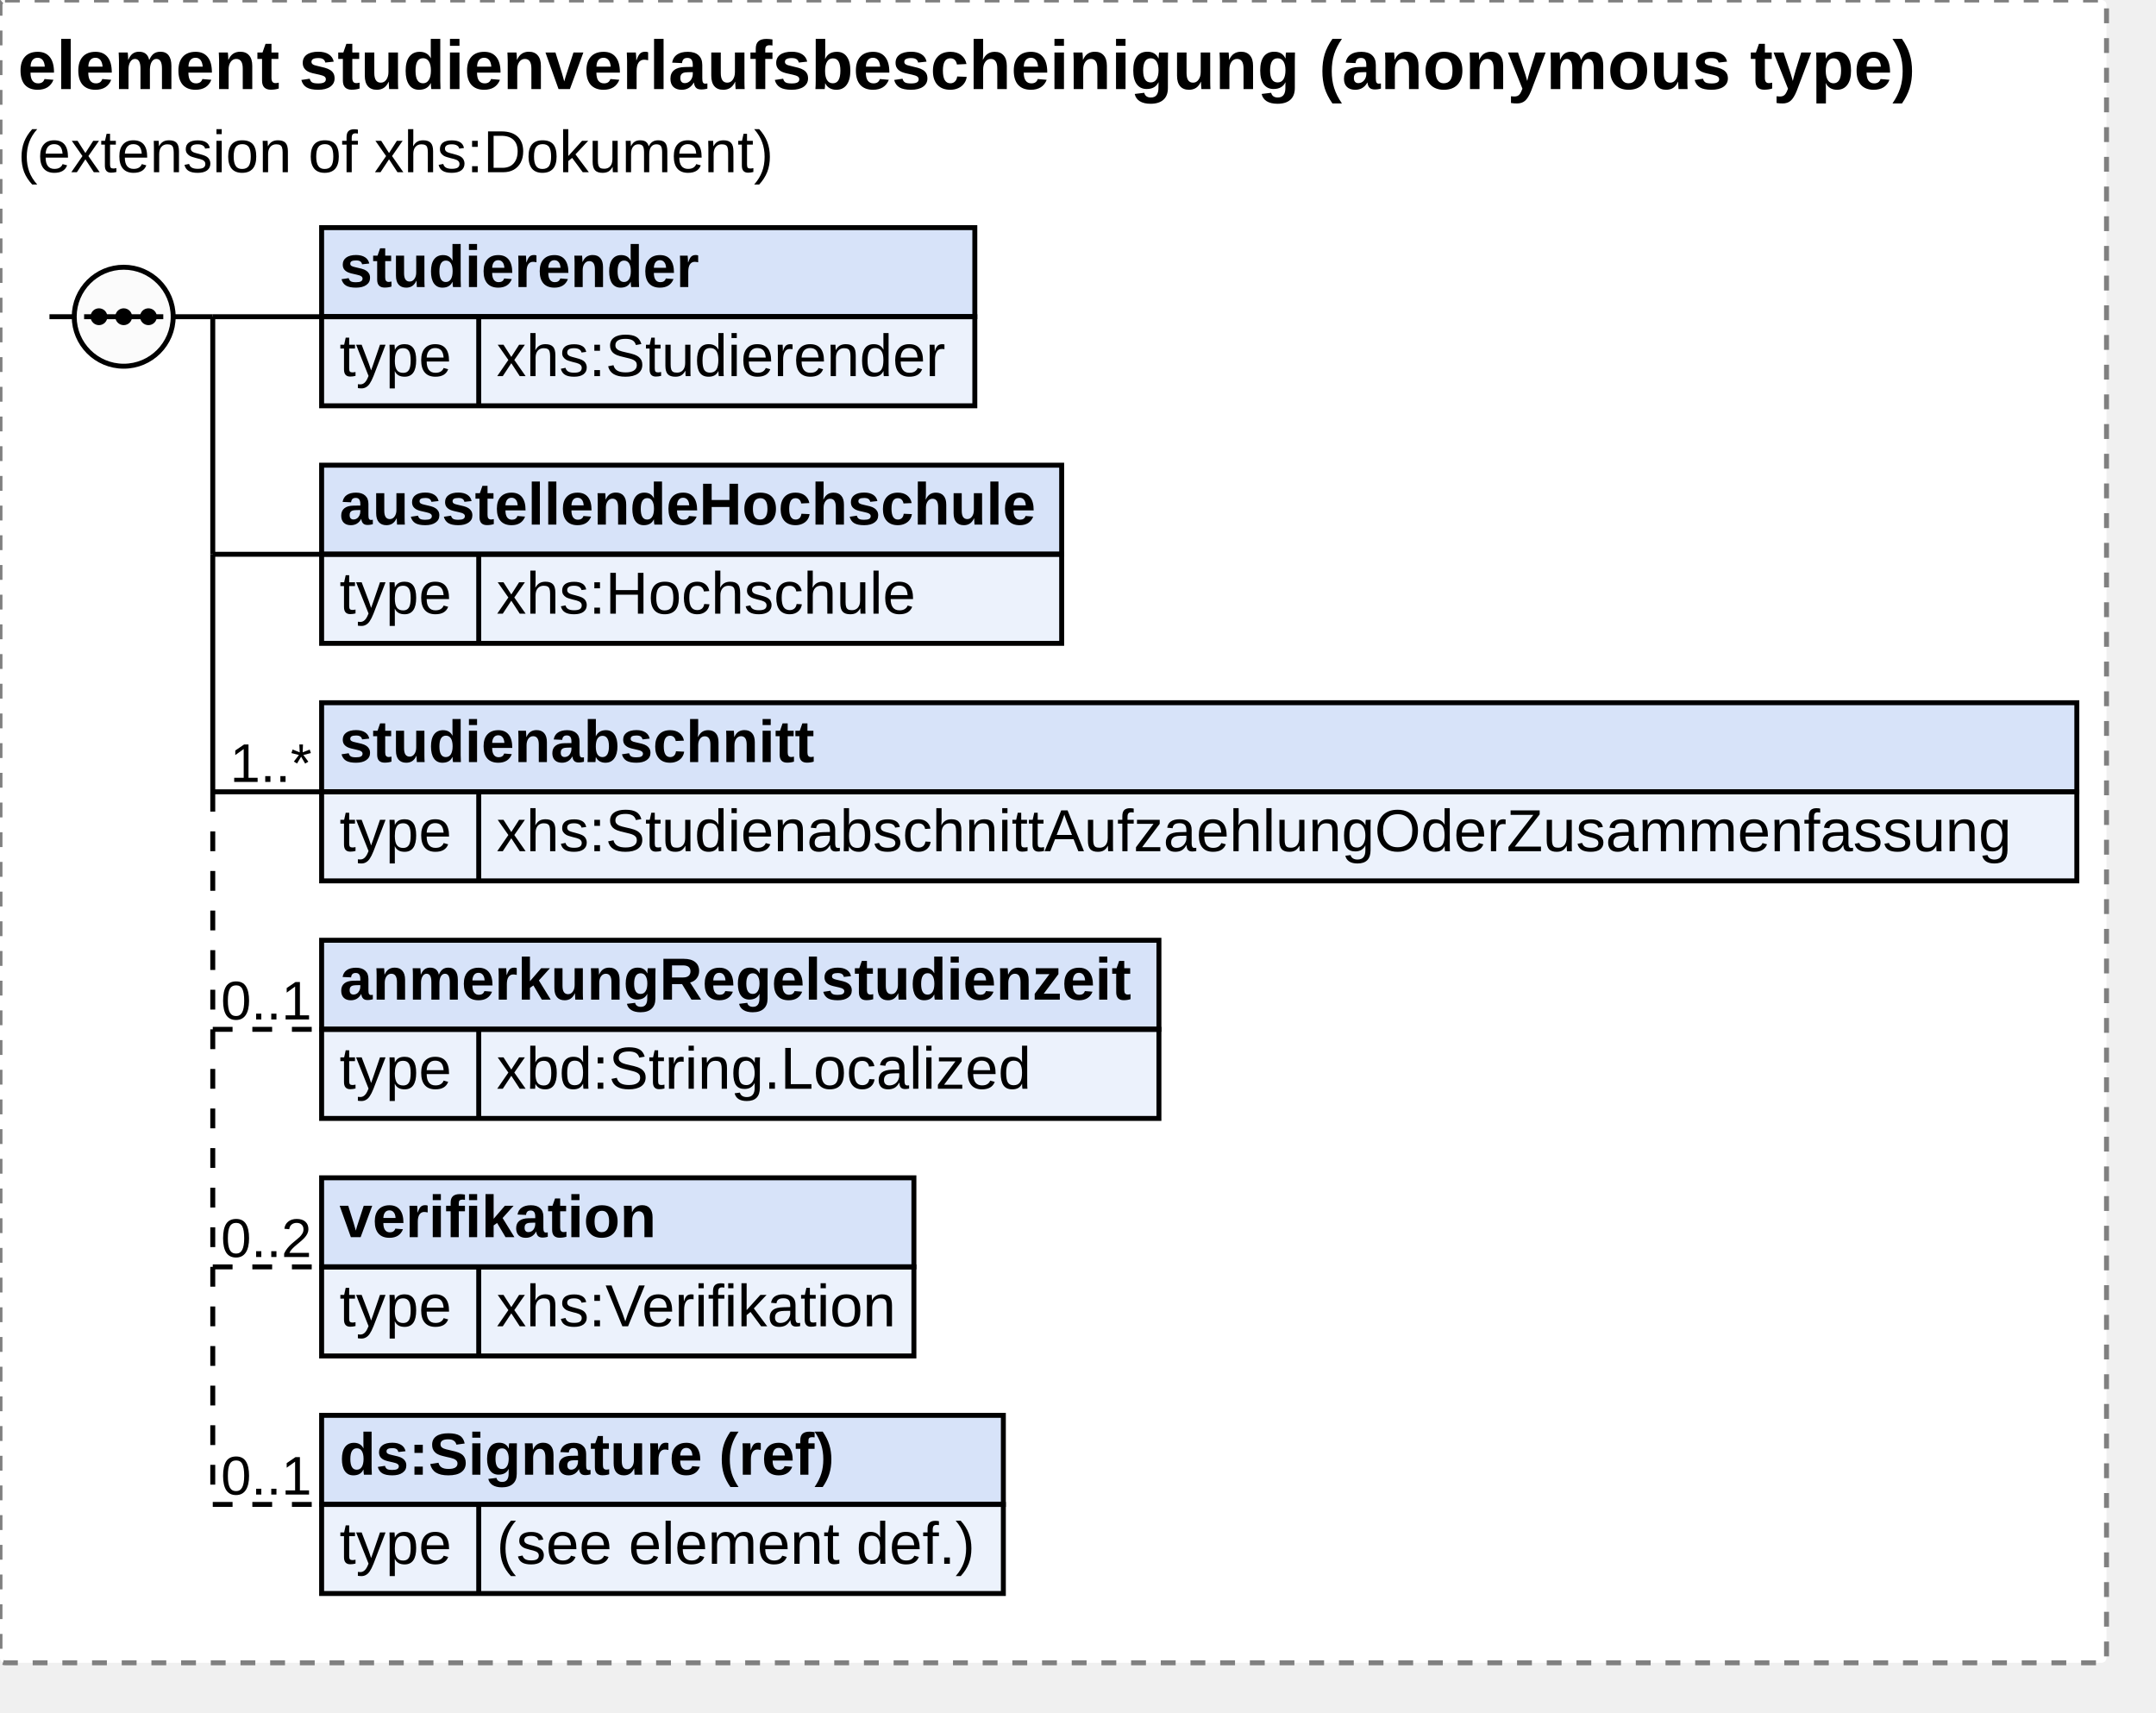
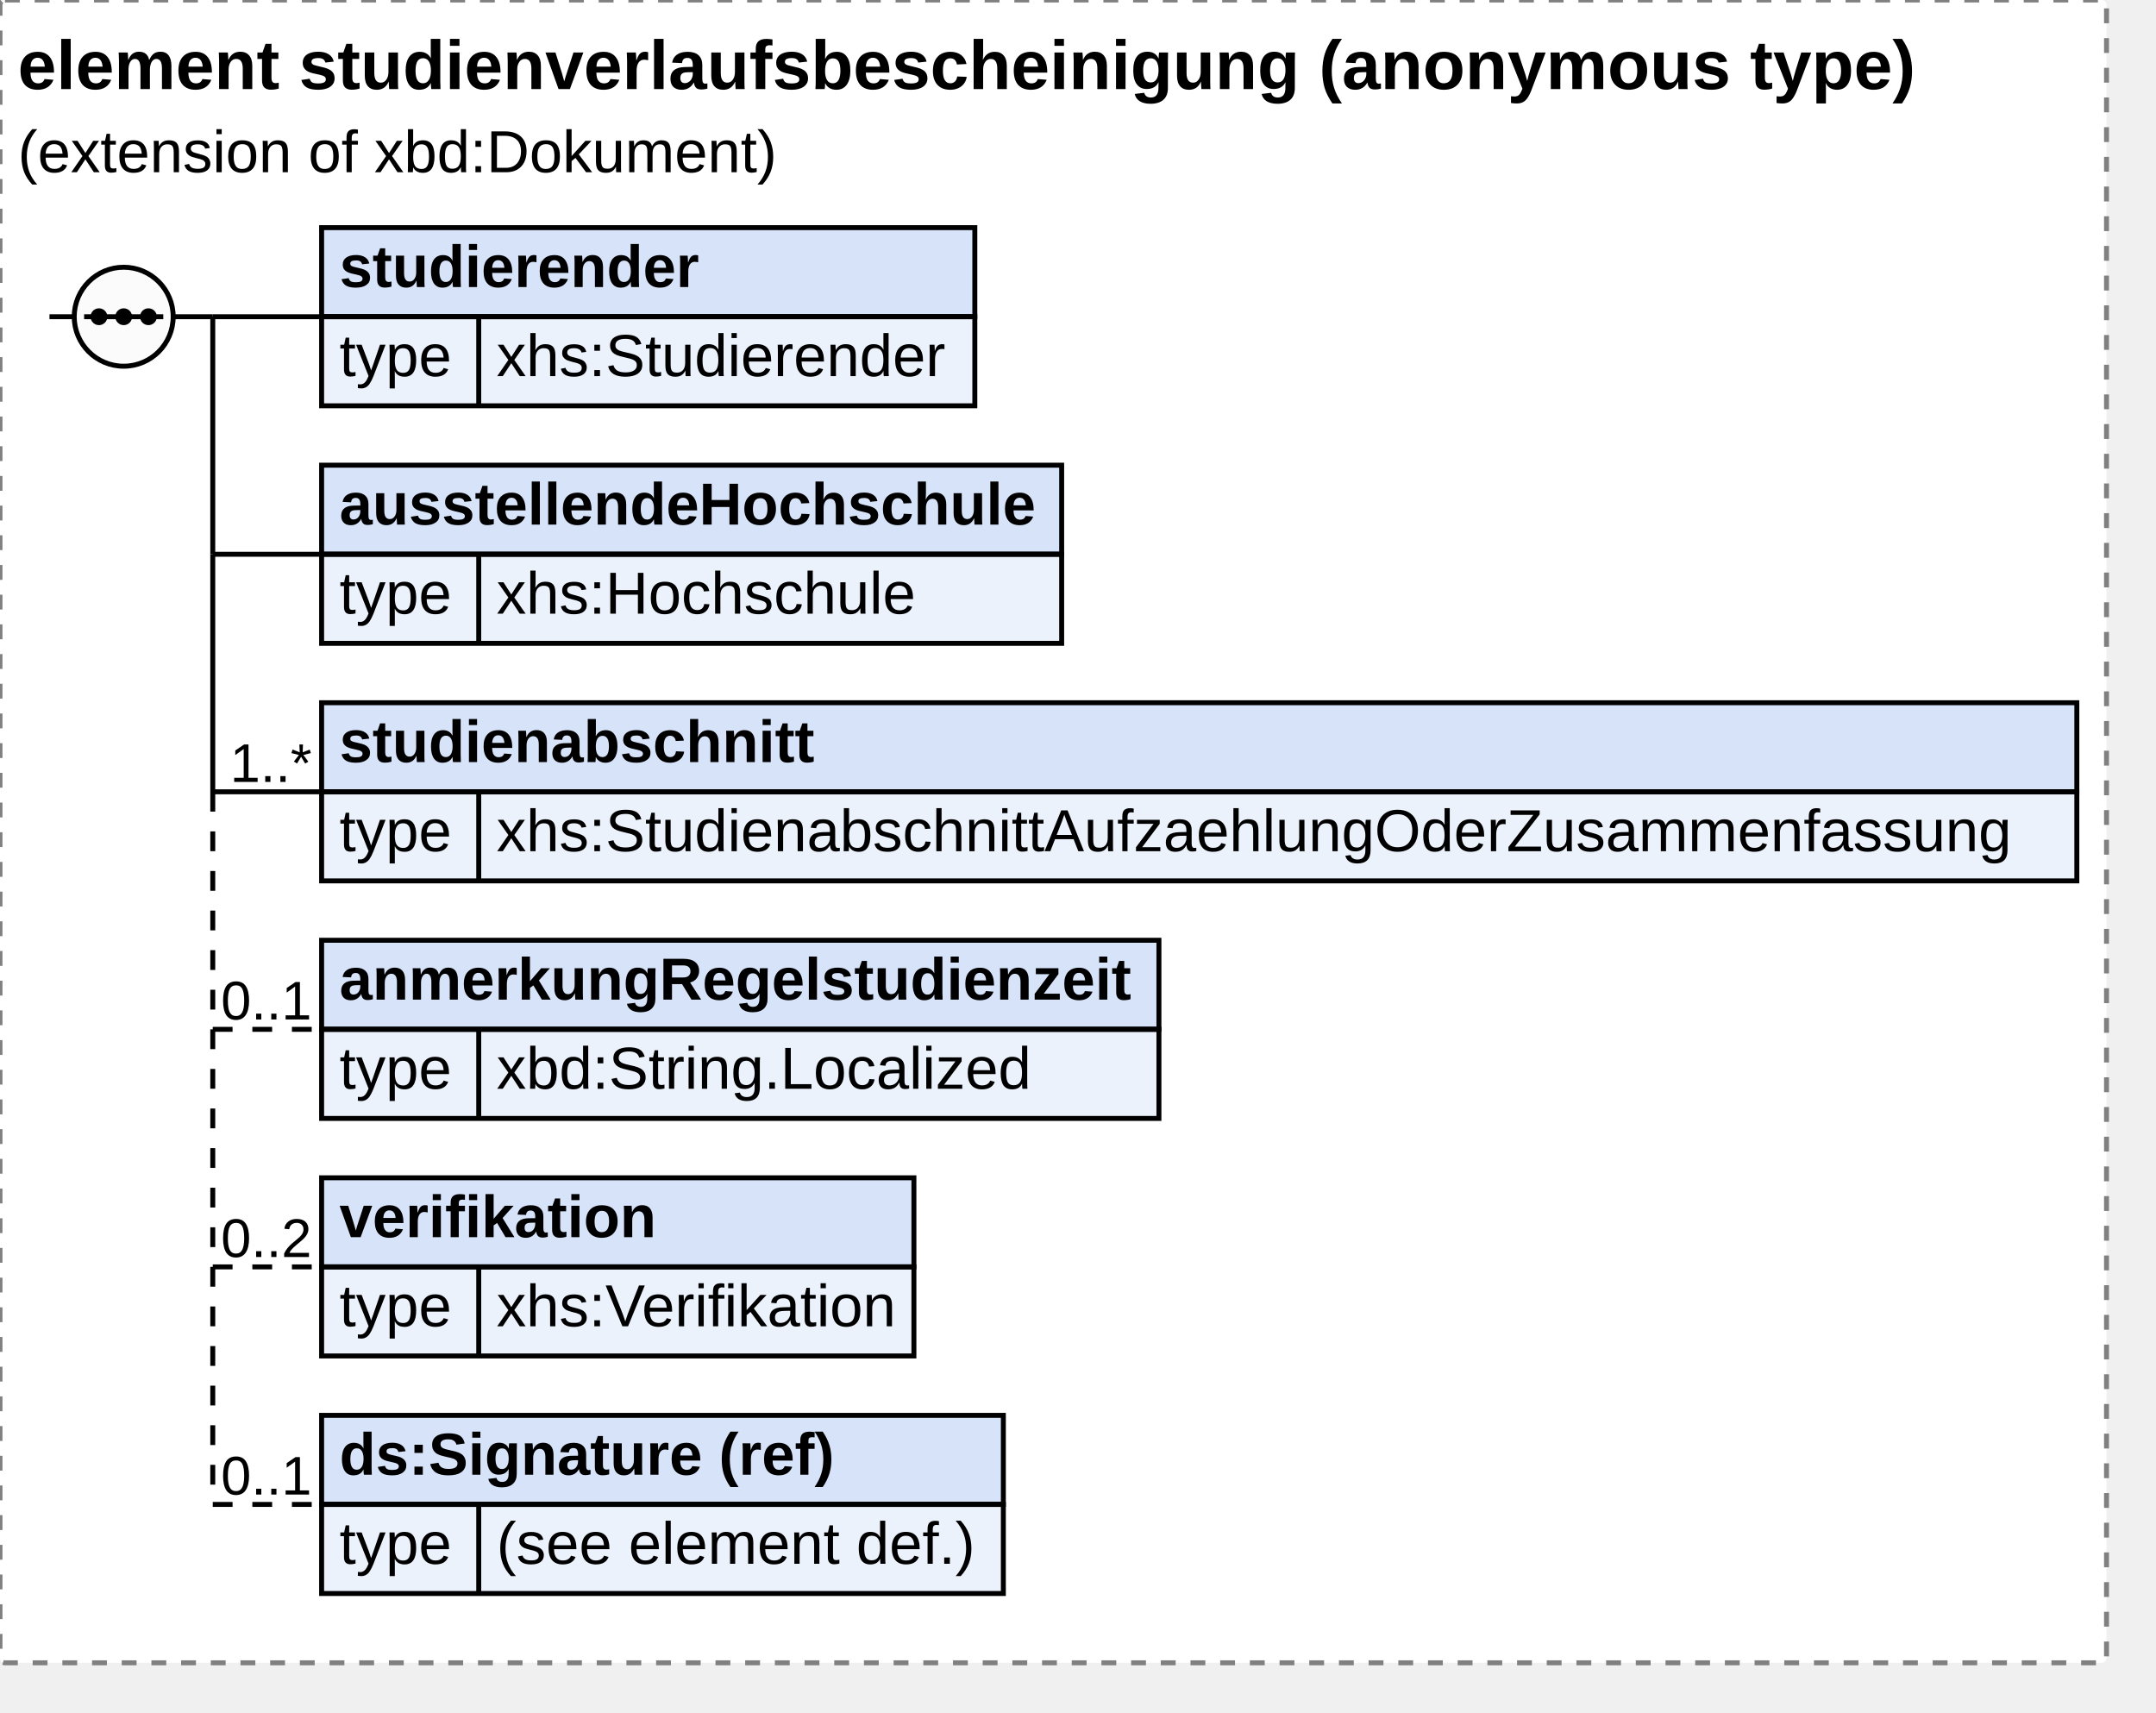
<svg xmlns="http://www.w3.org/2000/svg" width="435.734" height="346">
  <defs>
    <style type="text/css">
                        text {
                            font-family: 'Arial';
                            fill: black;
                        }
                        text.at {
                            font-family: 'Arial';
                            fill: rgb(242, 152, 0);
                        }
                        line {
                            stroke: black;
                        }
                        line.type-structure {
                            stroke: black;
                        }
                        line.type-structure-optional {
                            stroke: black;
                            stroke-dasharray: 4, 4;
                        }
                        rect.attribute-upper {
                            stroke: black;
                            fill: rgb(255, 239, 211);
                        }
                        rect.element-upper {
                            stroke: black;
                            fill: rgb(215, 227, 249);
                        }
                        rect.element-lower {
                            stroke: black;
                            fill: rgb(236, 242, 252);
                        }
                        a text {
                            fill: black;
                        } 
                    </style>
  </defs>
  <rect width="425.734" height="336" stroke-dasharray="3,3" rx="1" ry="1" style="stroke: grey;fill: white;" />
  <text font-size="14" x="3.6" y="18" font-weight="bold">element studienverlaufsbescheinigung (anonymous type)</text>
-   <text font-size="12" x="3.6" y="34.8"> (extension of xhs:Dokument)</text>
+   <text font-size="12" x="3.6" y="34.8"> (extension of xbd:Dokument)</text>
  <g transform="translate(10,46)">
    <g transform="translate(55,0)">
      <rect width="132.016" height="18" class="element-upper" />
      <rect width="132.016" height="18" y="18" class="element-lower" />
      <text font-size="12" x="3.6" y="12" font-weight="bold">studierender</text>
      <line x1="0" y1="18" x2="132.016" y2="18" />
      <text font-size="12" fill="grey" x="3.6" y="30">type</text>
      <line x1="31.753" y1="18" x2="31.753" y2="36" />
      <text font-size="12" x="35.353" y="30">xhs:Studierender</text>
      <g transform="translate(132.0156,0)" />
    </g>
    <line x1="33" y1="18" x2="55" y2="18" class="type-structure-required" />
    <text font-size="11" fill="black" x="53" y="16" text-anchor="end" />
    <line x1="33" y1="18" x2="33" y2="18" class="type-structure-required" />
    <g transform="translate(55,48)">
      <rect width="149.566" height="18" class="element-upper" />
      <rect width="149.566" height="18" y="18" class="element-lower" />
      <text font-size="12" x="3.6" y="12" font-weight="bold">ausstellendeHochschule</text>
      <line x1="0" y1="18" x2="149.566" y2="18" />
      <text font-size="12" fill="grey" x="3.6" y="30">type</text>
      <line x1="31.753" y1="18" x2="31.753" y2="36" />
      <text font-size="12" x="35.353" y="30">xhs:Hochschule</text>
      <g transform="translate(149.5656,0)" />
    </g>
    <line x1="33" y1="66" x2="55" y2="66" class="type-structure-required" />
    <text font-size="11" fill="black" x="53" y="64" text-anchor="end" />
    <line x1="33" y1="18" x2="33" y2="66" class="type-structure-required" />
    <g transform="translate(55,96)">
      <rect width="354.734" height="18" class="element-upper" />
      <rect width="354.734" height="18" y="18" class="element-lower" />
      <text font-size="12" x="3.6" y="12" font-weight="bold">studienabschnitt</text>
      <line x1="0" y1="18" x2="354.734" y2="18" />
      <text font-size="12" fill="grey" x="3.6" y="30">type</text>
      <line x1="31.753" y1="18" x2="31.753" y2="36" />
      <text font-size="12" x="35.353" y="30">xhs:StudienabschnittAufzaehlungOderZusammenfassung</text>
      <g transform="translate(354.7344,0)" />
    </g>
    <line x1="33" y1="114" x2="55" y2="114" class="type-structure-required" />
    <text font-size="11" fill="black" x="53" y="112" text-anchor="end">1..*</text>
    <line x1="33" y1="66" x2="33" y2="114" class="type-structure-required" />
    <g transform="translate(55,144)">
      <rect width="169.222" height="18" class="element-upper" />
      <rect width="169.222" height="18" y="18" class="element-lower" />
      <text font-size="12" x="3.6" y="12" font-weight="bold">anmerkungRegelstudienzeit</text>
      <line x1="0" y1="18" x2="169.222" y2="18" />
      <text font-size="12" fill="grey" x="3.6" y="30">type</text>
      <line x1="31.753" y1="18" x2="31.753" y2="36" />
      <text font-size="12" x="35.353" y="30">xbd:String.Localized</text>
      <g transform="translate(169.2219,0)" />
    </g>
    <line x1="33" y1="162" x2="55" y2="162" class="type-structure-optional" />
    <text font-size="11" fill="black" x="53" y="160" text-anchor="end">0..1</text>
    <line x1="33" y1="114" x2="33" y2="162" class="type-structure-optional" />
    <g transform="translate(55,192)">
      <rect width="119.703" height="18" class="element-upper" />
      <rect width="119.703" height="18" y="18" class="element-lower" />
      <text font-size="12" x="3.6" y="12" font-weight="bold">verifikation</text>
      <line x1="0" y1="18" x2="119.703" y2="18" />
      <text font-size="12" fill="grey" x="3.6" y="30">type</text>
      <line x1="31.753" y1="18" x2="31.753" y2="36" />
      <text font-size="12" x="35.353" y="30">xhs:Verifikation</text>
      <g transform="translate(119.7031,0)" />
    </g>
    <line x1="33" y1="210" x2="55" y2="210" class="type-structure-optional" />
    <text font-size="11" fill="black" x="53" y="208" text-anchor="end">0..2</text>
    <line x1="33" y1="162" x2="33" y2="210" class="type-structure-optional" />
    <g transform="translate(55,240)">
      <rect width="137.781" height="18" class="element-upper" />
      <rect width="137.781" height="18" y="18" class="element-lower" />
      <text font-size="12" x="3.6" y="12" font-weight="bold">ds:Signature (ref)</text>
      <line x1="0" y1="18" x2="137.781" y2="18" />
      <text font-size="12" fill="grey" x="3.6" y="30">type</text>
      <line x1="31.753" y1="18" x2="31.753" y2="36" />
      <text font-size="12" x="35.353" y="30">(see element def.)</text>
      <g transform="translate(137.7812,0)" />
    </g>
    <line x1="33" y1="258" x2="55" y2="258" class="type-structure-optional" />
    <text font-size="11" fill="black" x="53" y="256" text-anchor="end">0..1</text>
    <line x1="33" y1="210" x2="33" y2="258" class="type-structure-optional" />
    <circle cx="15" cy="18" r="10" stroke="black" fill="rgb(251, 251, 251)" />
    <line x1="0" y1="18" x2="5" y2="18" class="type-structure-required" />
    <line x1="25" y1="18" x2="33" y2="18" class="type-structure-required" />
    <circle cx="10" cy="18" r="1.2" stroke="black" fill="black" />
    <circle cx="15" cy="18" r="1.2" stroke="black" fill="black" />
    <circle cx="20" cy="18" r="1.2" stroke="black" fill="black" />
    <line x1="7" y1="18" x2="23" y2="18" />
  </g>
</svg>
